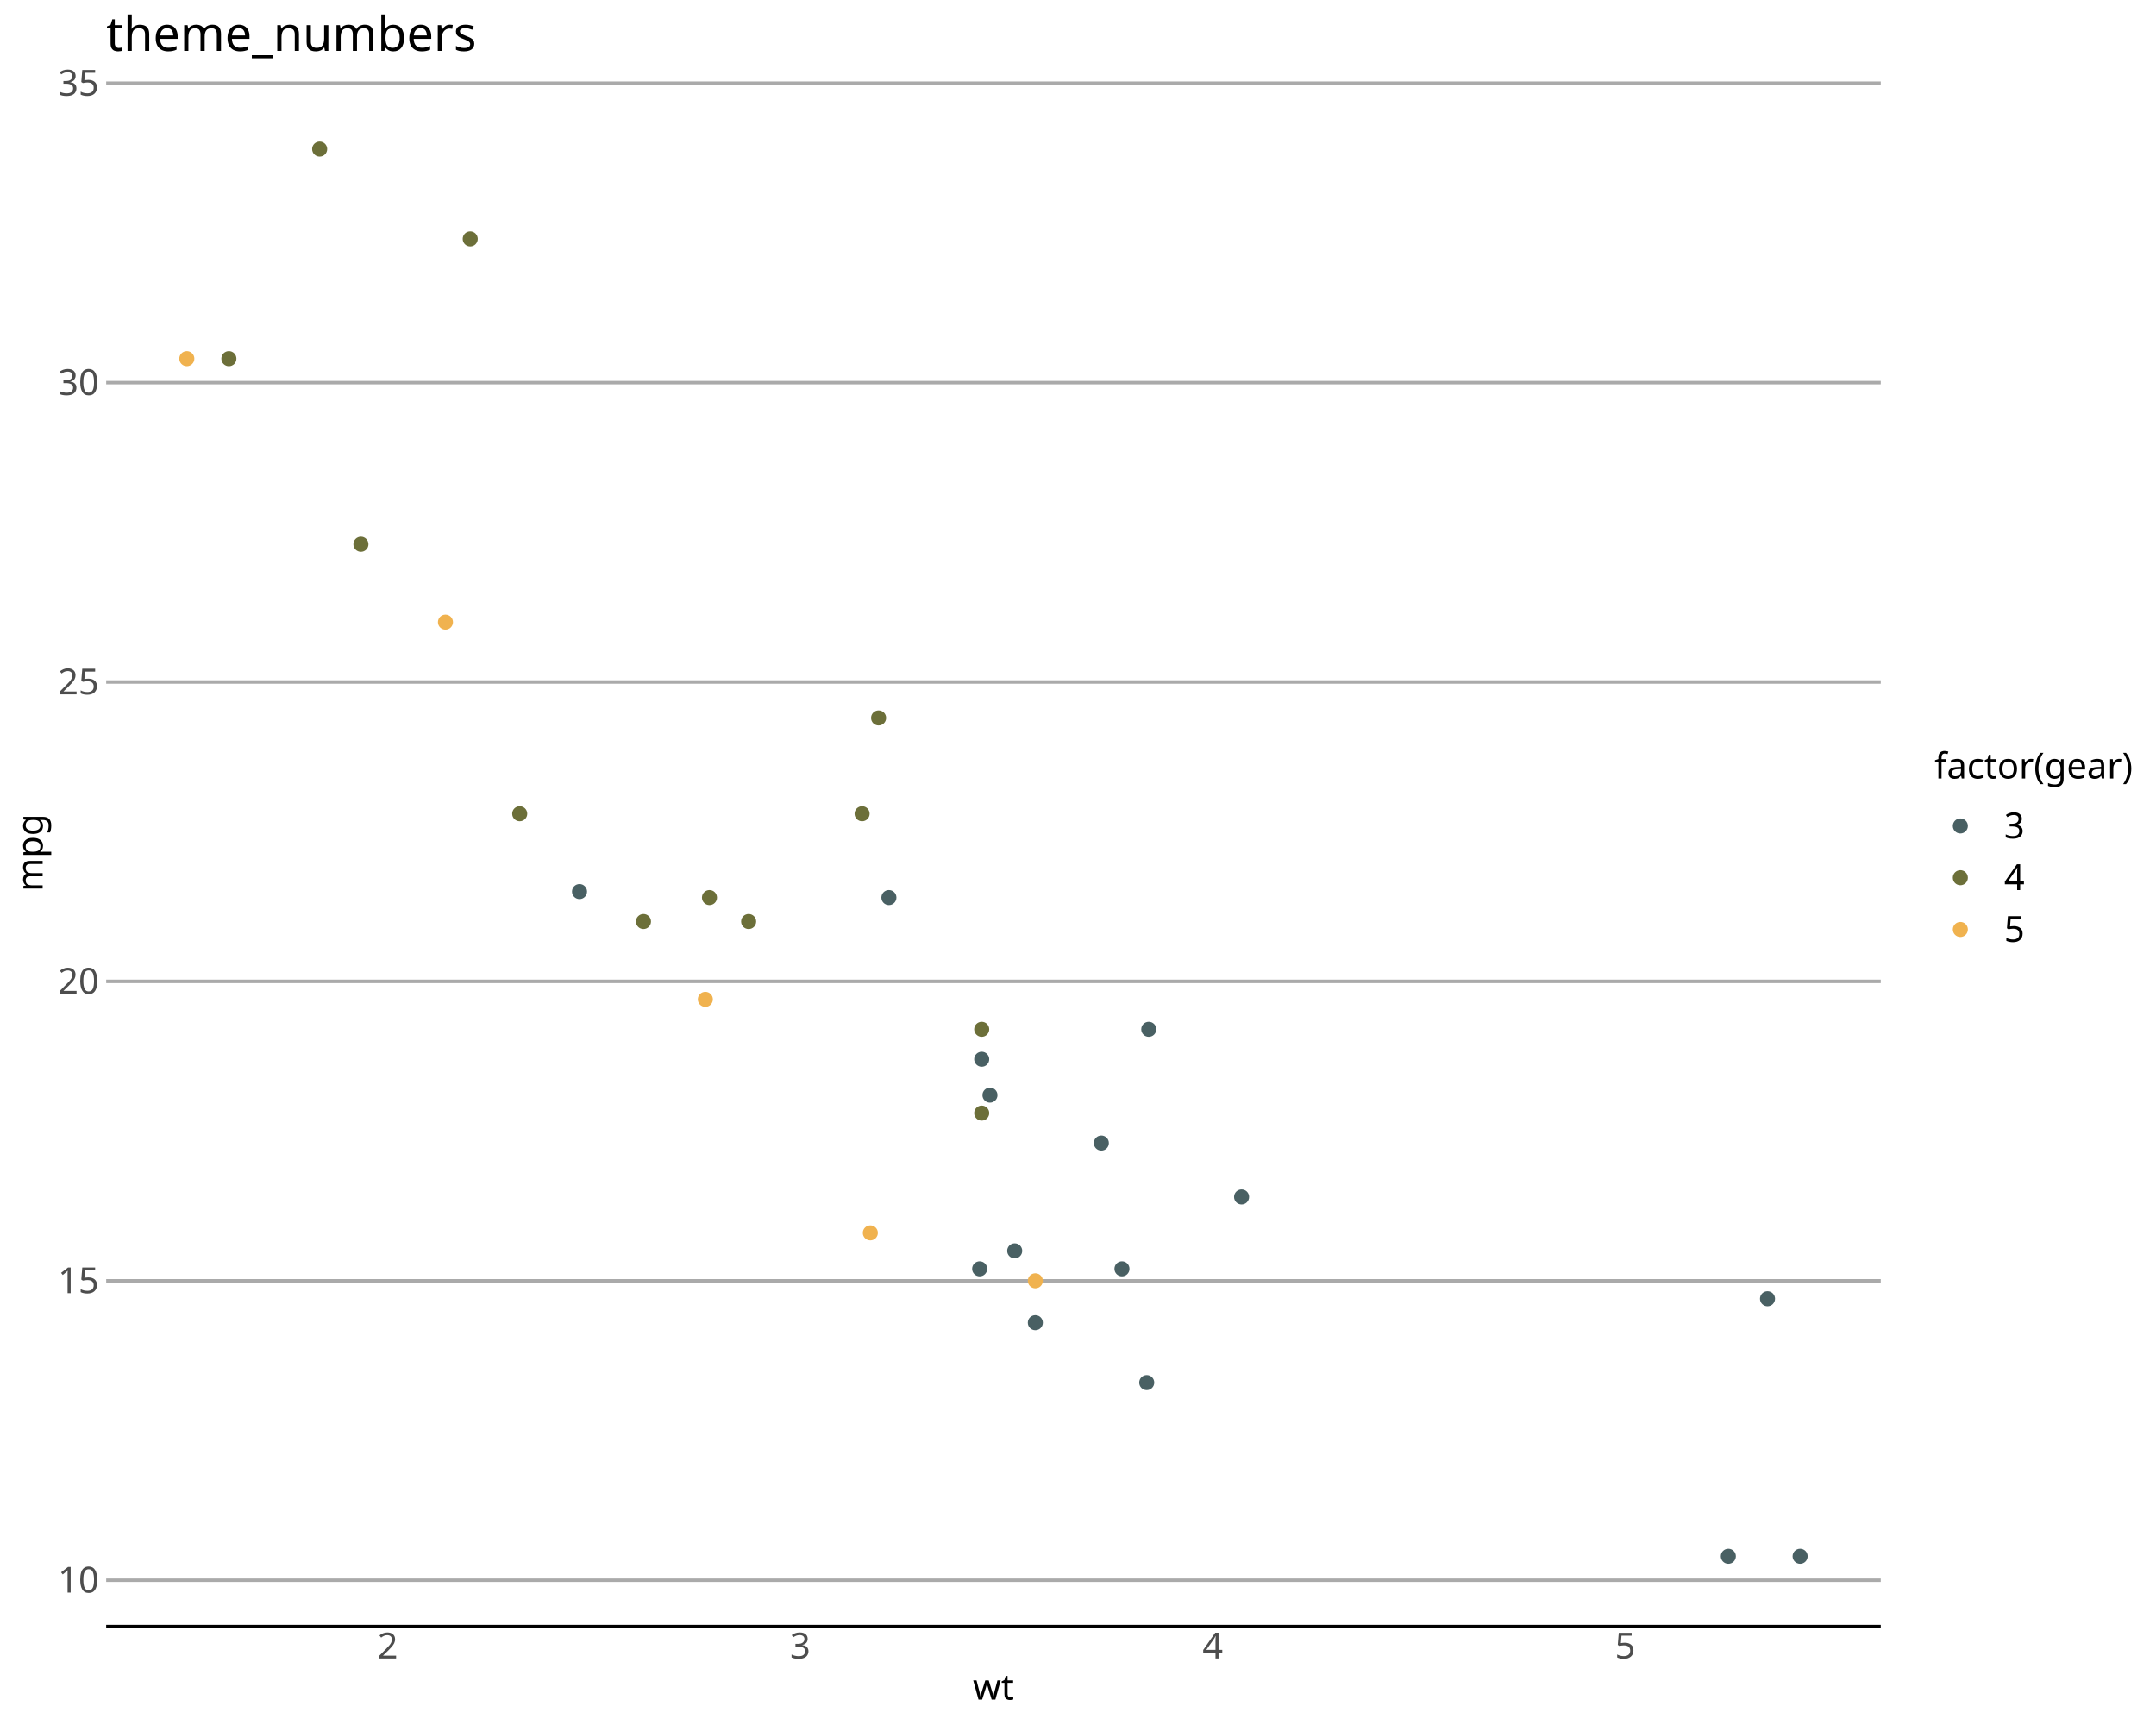
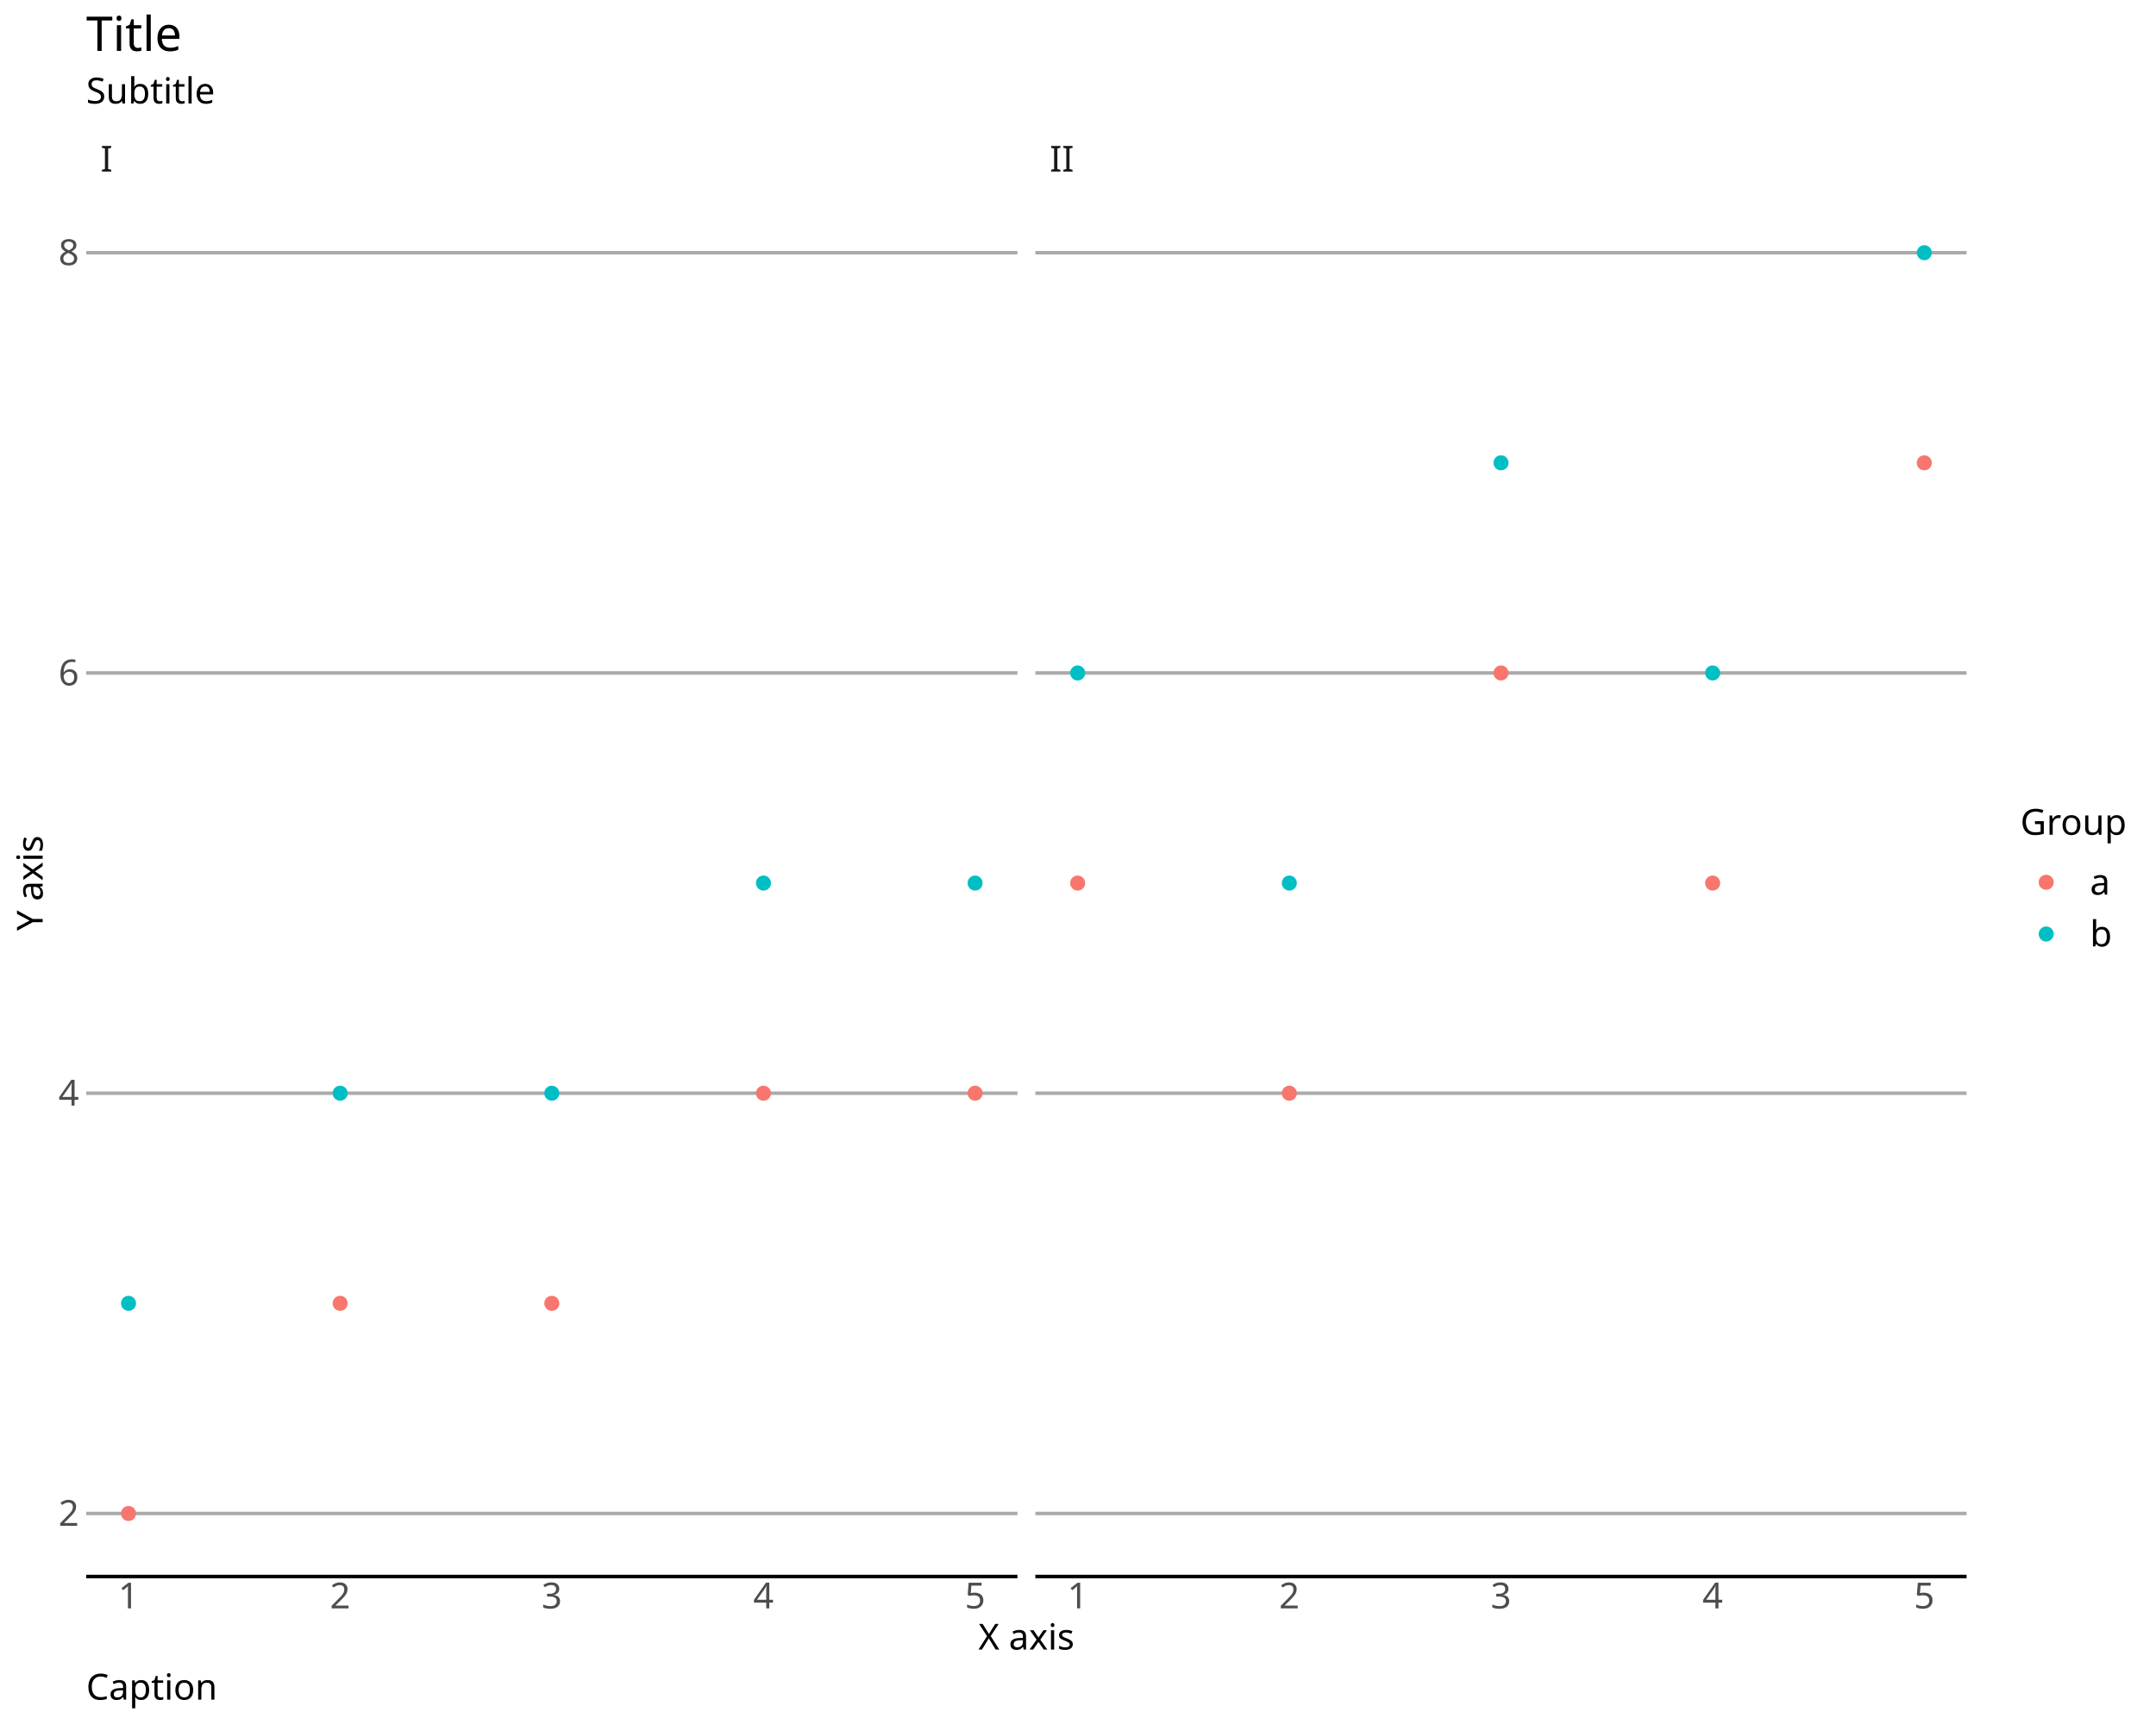
<svg xmlns="http://www.w3.org/2000/svg" class="svglite" data-engine-version="2.0" width="720.00pt" height="576.00pt" viewBox="0 0 720.00 576.00">
  <defs>
    <style type="text/css">
    .svglite line, .svglite polyline, .svglite polygon, .svglite path, .svglite rect, .svglite circle {
      fill: none;
      stroke: #000000;
      stroke-linecap: round;
      stroke-linejoin: round;
      stroke-miterlimit: 10.00;
    }
  </style>
  </defs>
  <rect width="100%" height="100%" style="stroke: none; fill: #FFFFFF;" />
  <defs>
    <clipPath id="cpMC4wMHw3MjAuMDB8MC4wMHw1NzYuMDA=">
      <rect x="0.00" y="0.00" width="720.00" height="576.00" />
    </clipPath>
  </defs>
  <g clip-path="url(#cpMC4wMHw3MjAuMDB8MC4wMHw1NzYuMDA=)">
    <rect x="0.00" y="0.00" width="720.00" height="576.00" style="stroke-width: 1.16; stroke: #FFFFFF; fill: #FFFFFF;" />
  </g>
  <defs>
-     <clipPath id="cpMzUuNDZ8NjI4LjA4fDI2LjI5fDU0My4xNA==">
-       <rect x="35.46" y="26.29" width="592.63" height="516.86" />
+     <clipPath id="cpMjguNzh8MzM5Ljc4fDYzLjMzfDUyNi40Mg==">
+       <rect x="28.78" y="63.33" width="311.00" height="463.09" />
    </clipPath>
  </defs>
-   <g clip-path="url(#cpMzUuNDZ8NjI4LjA4fDI2LjI5fDU0My4xNA==)">
-     <polyline points="35.46,527.65 628.08,527.65 " style="stroke-width: 1.16; stroke: #AAAAAA; stroke-linecap: butt;" />
-     <polyline points="35.46,427.68 628.08,427.68 " style="stroke-width: 1.16; stroke: #AAAAAA; stroke-linecap: butt;" />
-     <polyline points="35.46,327.70 628.08,327.70 " style="stroke-width: 1.16; stroke: #AAAAAA; stroke-linecap: butt;" />
-     <polyline points="35.46,227.73 628.08,227.73 " style="stroke-width: 1.16; stroke: #AAAAAA; stroke-linecap: butt;" />
-     <polyline points="35.46,127.76 628.08,127.76 " style="stroke-width: 1.16; stroke: #AAAAAA; stroke-linecap: butt;" />
-     <polyline points="35.46,27.79 628.08,27.79 " style="stroke-width: 1.16; stroke: #AAAAAA; stroke-linecap: butt;" />
-     <circle cx="214.89" cy="307.71" r="2.13" style="stroke-width: 0.77; stroke: #6C6F39; fill: #6C6F39;" />
-     <circle cx="250.01" cy="307.71" r="2.13" style="stroke-width: 0.77; stroke: #6C6F39; fill: #6C6F39;" />
-     <circle cx="173.56" cy="271.72" r="2.13" style="stroke-width: 0.77; stroke: #6C6F39; fill: #6C6F39;" />
-     <circle cx="296.85" cy="299.71" r="2.13" style="stroke-width: 0.77; stroke: #496063; fill: #496063;" />
-     <circle cx="327.84" cy="353.70" r="2.13" style="stroke-width: 0.77; stroke: #496063; fill: #496063;" />
-     <circle cx="330.60" cy="365.69" r="2.13" style="stroke-width: 0.77; stroke: #496063; fill: #496063;" />
-     <circle cx="345.75" cy="441.67" r="2.13" style="stroke-width: 0.77; stroke: #496063; fill: #496063;" />
-     <circle cx="293.41" cy="239.73" r="2.13" style="stroke-width: 0.77; stroke: #6C6F39; fill: #6C6F39;" />
-     <circle cx="287.90" cy="271.72" r="2.13" style="stroke-width: 0.77; stroke: #6C6F39; fill: #6C6F39;" />
-     <circle cx="327.84" cy="343.70" r="2.13" style="stroke-width: 0.77; stroke: #6C6F39; fill: #6C6F39;" />
-     <circle cx="327.84" cy="371.69" r="2.13" style="stroke-width: 0.77; stroke: #6C6F39; fill: #6C6F39;" />
-     <circle cx="414.63" cy="399.68" r="2.13" style="stroke-width: 0.77; stroke: #496063; fill: #496063;" />
-     <circle cx="367.79" cy="381.69" r="2.13" style="stroke-width: 0.77; stroke: #496063; fill: #496063;" />
-     <circle cx="374.68" cy="423.68" r="2.13" style="stroke-width: 0.77; stroke: #496063; fill: #496063;" />
-     <circle cx="577.18" cy="519.65" r="2.13" style="stroke-width: 0.77; stroke: #496063; fill: #496063;" />
-     <circle cx="601.15" cy="519.65" r="2.13" style="stroke-width: 0.77; stroke: #496063; fill: #496063;" />
-     <circle cx="590.26" cy="433.67" r="2.13" style="stroke-width: 0.77; stroke: #496063; fill: #496063;" />
-     <circle cx="157.03" cy="79.77" r="2.13" style="stroke-width: 0.77; stroke: #6C6F39; fill: #6C6F39;" />
-     <circle cx="76.44" cy="119.76" r="2.13" style="stroke-width: 0.77; stroke: #6C6F39; fill: #6C6F39;" />
-     <circle cx="106.75" cy="49.78" r="2.13" style="stroke-width: 0.77; stroke: #6C6F39; fill: #6C6F39;" />
-     <circle cx="193.53" cy="297.71" r="2.13" style="stroke-width: 0.77; stroke: #496063; fill: #496063;" />
-     <circle cx="338.86" cy="417.68" r="2.13" style="stroke-width: 0.77; stroke: #496063; fill: #496063;" />
-     <circle cx="327.16" cy="423.68" r="2.13" style="stroke-width: 0.77; stroke: #496063; fill: #496063;" />
-     <circle cx="382.95" cy="461.67" r="2.13" style="stroke-width: 0.77; stroke: #496063; fill: #496063;" />
-     <circle cx="383.63" cy="343.70" r="2.13" style="stroke-width: 0.77; stroke: #496063; fill: #496063;" />
-     <circle cx="120.53" cy="181.74" r="2.13" style="stroke-width: 0.77; stroke: #6C6F39; fill: #6C6F39;" />
-     <circle cx="148.76" cy="207.74" r="2.13" style="stroke-width: 0.77; stroke: #F0B24F; fill: #F0B24F;" />
-     <circle cx="62.39" cy="119.76" r="2.13" style="stroke-width: 0.77; stroke: #F0B24F; fill: #F0B24F;" />
-     <circle cx="290.65" cy="411.68" r="2.13" style="stroke-width: 0.77; stroke: #F0B24F; fill: #F0B24F;" />
-     <circle cx="235.55" cy="333.70" r="2.13" style="stroke-width: 0.77; stroke: #F0B24F; fill: #F0B24F;" />
-     <circle cx="345.75" cy="427.68" r="2.13" style="stroke-width: 0.77; stroke: #F0B24F; fill: #F0B24F;" />
-     <circle cx="236.93" cy="299.71" r="2.13" style="stroke-width: 0.77; stroke: #6C6F39; fill: #6C6F39;" />
+   <g clip-path="url(#cpMjguNzh8MzM5Ljc4fDYzLjMzfDUyNi40Mg==)">
+     <polyline points="28.78,505.37 339.78,505.37 " style="stroke-width: 1.16; stroke: #AAAAAA; stroke-linecap: butt;" />
+     <polyline points="28.78,365.04 339.78,365.04 " style="stroke-width: 1.16; stroke: #AAAAAA; stroke-linecap: butt;" />
+     <polyline points="28.78,224.71 339.78,224.71 " style="stroke-width: 1.16; stroke: #AAAAAA; stroke-linecap: butt;" />
+     <polyline points="28.78,84.38 339.78,84.38 " style="stroke-width: 1.16; stroke: #AAAAAA; stroke-linecap: butt;" />
+     <circle cx="42.92" cy="505.37" r="2.13" style="stroke-width: 0.77; stroke: #F8766D; fill: #F8766D;" />
+     <circle cx="184.28" cy="435.20" r="2.13" style="stroke-width: 0.77; stroke: #F8766D; fill: #F8766D;" />
+     <circle cx="325.64" cy="365.04" r="2.13" style="stroke-width: 0.77; stroke: #F8766D; fill: #F8766D;" />
+     <circle cx="113.60" cy="435.20" r="2.13" style="stroke-width: 0.77; stroke: #F8766D; fill: #F8766D;" />
+     <circle cx="254.96" cy="365.04" r="2.13" style="stroke-width: 0.77; stroke: #F8766D; fill: #F8766D;" />
+     <circle cx="42.92" cy="435.20" r="2.13" style="stroke-width: 0.77; stroke: #00BFC4; fill: #00BFC4;" />
+     <circle cx="184.28" cy="365.04" r="2.13" style="stroke-width: 0.77; stroke: #00BFC4; fill: #00BFC4;" />
+     <circle cx="325.64" cy="294.87" r="2.13" style="stroke-width: 0.77; stroke: #00BFC4; fill: #00BFC4;" />
+     <circle cx="113.60" cy="365.04" r="2.13" style="stroke-width: 0.77; stroke: #00BFC4; fill: #00BFC4;" />
+     <circle cx="254.96" cy="294.87" r="2.13" style="stroke-width: 0.77; stroke: #00BFC4; fill: #00BFC4;" />
  </g>
  <g clip-path="url(#cpMC4wMHw3MjAuMDB8MC4wMHw1NzYuMDA=)">
-     <text x="33.06" y="531.78" text-anchor="end" style="font-size: 12.00px; fill: #4D4D4D; font-family: sans;" textLength="13.35px" lengthAdjust="spacingAndGlyphs">10</text>
-     <text x="33.06" y="431.80" text-anchor="end" style="font-size: 12.00px; fill: #4D4D4D; font-family: sans;" textLength="13.35px" lengthAdjust="spacingAndGlyphs">15</text>
-     <text x="33.06" y="331.83" text-anchor="end" style="font-size: 12.00px; fill: #4D4D4D; font-family: sans;" textLength="13.35px" lengthAdjust="spacingAndGlyphs">20</text>
-     <text x="33.06" y="231.86" text-anchor="end" style="font-size: 12.00px; fill: #4D4D4D; font-family: sans;" textLength="13.35px" lengthAdjust="spacingAndGlyphs">25</text>
-     <text x="33.06" y="131.89" text-anchor="end" style="font-size: 12.00px; fill: #4D4D4D; font-family: sans;" textLength="13.35px" lengthAdjust="spacingAndGlyphs">30</text>
-     <text x="33.06" y="31.92" text-anchor="end" style="font-size: 12.00px; fill: #4D4D4D; font-family: sans;" textLength="13.35px" lengthAdjust="spacingAndGlyphs">35</text>
-     <polyline points="35.46,543.14 628.08,543.14 " style="stroke-width: 1.16; stroke-linecap: butt;" />
-     <text x="129.48" y="553.79" text-anchor="middle" style="font-size: 12.00px; fill: #4D4D4D; font-family: sans;" textLength="6.67px" lengthAdjust="spacingAndGlyphs">2</text>
-     <text x="267.23" y="553.79" text-anchor="middle" style="font-size: 12.00px; fill: #4D4D4D; font-family: sans;" textLength="6.67px" lengthAdjust="spacingAndGlyphs">3</text>
-     <text x="404.99" y="553.79" text-anchor="middle" style="font-size: 12.00px; fill: #4D4D4D; font-family: sans;" textLength="6.67px" lengthAdjust="spacingAndGlyphs">4</text>
-     <text x="542.74" y="553.79" text-anchor="middle" style="font-size: 12.00px; fill: #4D4D4D; font-family: sans;" textLength="6.67px" lengthAdjust="spacingAndGlyphs">5</text>
-     <text x="331.77" y="567.53" text-anchor="middle" style="font-size: 12.00px; font-family: sans;" textLength="12.00px" lengthAdjust="spacingAndGlyphs">wt</text>
-     <text transform="translate(14.24,284.72) rotate(-90)" text-anchor="middle" style="font-size: 12.00px; font-family: sans;" textLength="23.35px" lengthAdjust="spacingAndGlyphs">mpg</text>
-     <rect x="640.04" y="244.45" width="73.98" height="80.52" style="stroke-width: 1.16; stroke: none;" />
-     <text x="646.02" y="259.94" style="font-size: 12.00px; font-family: sans;" textLength="62.03px" lengthAdjust="spacingAndGlyphs">factor(gear)</text>
-     <rect x="646.02" y="267.16" width="17.28" height="17.28" style="stroke-width: 1.16; stroke: none;" />
-     <circle cx="654.66" cy="275.80" r="2.13" style="stroke-width: 0.77; stroke: #496063; fill: #496063;" />
-     <rect x="646.02" y="284.44" width="17.28" height="17.28" style="stroke-width: 1.16; stroke: none;" />
-     <circle cx="654.66" cy="293.08" r="2.13" style="stroke-width: 0.77; stroke: #6C6F39; fill: #6C6F39;" />
-     <rect x="646.02" y="301.72" width="17.28" height="17.28" style="stroke-width: 1.16; stroke: none;" />
-     <circle cx="654.66" cy="310.36" r="2.13" style="stroke-width: 0.77; stroke: #F0B24F; fill: #F0B24F;" />
-     <text x="669.27" y="279.93" style="font-size: 12.00px; font-family: sans;" textLength="6.67px" lengthAdjust="spacingAndGlyphs">3</text>
-     <text x="669.27" y="297.21" style="font-size: 12.00px; font-family: sans;" textLength="6.67px" lengthAdjust="spacingAndGlyphs">4</text>
-     <text x="669.27" y="314.49" style="font-size: 12.00px; font-family: sans;" textLength="6.67px" lengthAdjust="spacingAndGlyphs">5</text>
-     <text x="35.46" y="16.99" style="font-size: 16.00px; font-family: sans;" textLength="115.64px" lengthAdjust="spacingAndGlyphs">theme_numbers</text>
+ </g>
+   <defs>
+     <clipPath id="cpMzQ1Ljc2fDY1Ni43NXw2My4zM3w1MjYuNDI=">
+       <rect x="345.76" y="63.33" width="311.00" height="463.09" />
+     </clipPath>
+   </defs>
+   <g clip-path="url(#cpMzQ1Ljc2fDY1Ni43NXw2My4zM3w1MjYuNDI=)">
+     <polyline points="345.76,505.37 656.75,505.37 " style="stroke-width: 1.16; stroke: #AAAAAA; stroke-linecap: butt;" />
+     <polyline points="345.76,365.04 656.75,365.04 " style="stroke-width: 1.16; stroke: #AAAAAA; stroke-linecap: butt;" />
+     <polyline points="345.76,224.71 656.75,224.71 " style="stroke-width: 1.16; stroke: #AAAAAA; stroke-linecap: butt;" />
+     <polyline points="345.76,84.38 656.75,84.38 " style="stroke-width: 1.16; stroke: #AAAAAA; stroke-linecap: butt;" />
+     <circle cx="430.57" cy="365.04" r="2.13" style="stroke-width: 0.77; stroke: #F8766D; fill: #F8766D;" />
+     <circle cx="571.94" cy="294.87" r="2.13" style="stroke-width: 0.77; stroke: #F8766D; fill: #F8766D;" />
+     <circle cx="359.89" cy="294.87" r="2.13" style="stroke-width: 0.77; stroke: #F8766D; fill: #F8766D;" />
+     <circle cx="501.26" cy="224.71" r="2.13" style="stroke-width: 0.77; stroke: #F8766D; fill: #F8766D;" />
+     <circle cx="642.62" cy="154.54" r="2.13" style="stroke-width: 0.77; stroke: #F8766D; fill: #F8766D;" />
+     <circle cx="430.57" cy="294.87" r="2.13" style="stroke-width: 0.77; stroke: #00BFC4; fill: #00BFC4;" />
+     <circle cx="571.94" cy="224.71" r="2.13" style="stroke-width: 0.77; stroke: #00BFC4; fill: #00BFC4;" />
+     <circle cx="359.89" cy="224.71" r="2.13" style="stroke-width: 0.77; stroke: #00BFC4; fill: #00BFC4;" />
+     <circle cx="501.26" cy="154.54" r="2.13" style="stroke-width: 0.77; stroke: #00BFC4; fill: #00BFC4;" />
+     <circle cx="642.62" cy="84.38" r="2.13" style="stroke-width: 0.77; stroke: #00BFC4; fill: #00BFC4;" />
+   </g>
+   <g clip-path="url(#cpMC4wMHw3MjAuMDB8MC4wMHw1NzYuMDA=)">
+ </g>
+   <defs>
+     <clipPath id="cpMjguNzh8MzM5Ljc4fDQzLjAyfDYzLjMz">
+       <rect x="28.78" y="43.02" width="311.00" height="20.31" />
+     </clipPath>
+   </defs>
+   <g clip-path="url(#cpMjguNzh8MzM5Ljc4fDQzLjAyfDYzLjMz)">
+     <text x="33.56" y="57.30" style="font-size: 12.00px; fill: #1A1A1A; font-family: sans;" textLength="3.33px" lengthAdjust="spacingAndGlyphs">I</text>
+   </g>
+   <g clip-path="url(#cpMC4wMHw3MjAuMDB8MC4wMHw1NzYuMDA=)">
+ </g>
+   <defs>
+     <clipPath id="cpMzQ1Ljc2fDY1Ni43NXw0My4wMnw2My4zMw==">
+       <rect x="345.76" y="43.02" width="311.00" height="20.31" />
+     </clipPath>
+   </defs>
+   <g clip-path="url(#cpMzQ1Ljc2fDY1Ni43NXw0My4wMnw2My4zMw==)">
+     <text x="350.54" y="57.30" style="font-size: 12.00px; fill: #1A1A1A; font-family: sans;" textLength="6.67px" lengthAdjust="spacingAndGlyphs">II</text>
+   </g>
+   <g clip-path="url(#cpMC4wMHw3MjAuMDB8MC4wMHw1NzYuMDA=)">
+     <polyline points="28.78,526.42 339.78,526.42 " style="stroke-width: 1.16; stroke-linecap: butt;" />
+     <text x="42.92" y="537.07" text-anchor="middle" style="font-size: 12.00px; fill: #4D4D4D; font-family: sans;" textLength="6.67px" lengthAdjust="spacingAndGlyphs">1</text>
+     <text x="113.60" y="537.07" text-anchor="middle" style="font-size: 12.00px; fill: #4D4D4D; font-family: sans;" textLength="6.67px" lengthAdjust="spacingAndGlyphs">2</text>
+     <text x="184.28" y="537.07" text-anchor="middle" style="font-size: 12.00px; fill: #4D4D4D; font-family: sans;" textLength="6.67px" lengthAdjust="spacingAndGlyphs">3</text>
+     <text x="254.96" y="537.07" text-anchor="middle" style="font-size: 12.00px; fill: #4D4D4D; font-family: sans;" textLength="6.67px" lengthAdjust="spacingAndGlyphs">4</text>
+     <text x="325.64" y="537.07" text-anchor="middle" style="font-size: 12.00px; fill: #4D4D4D; font-family: sans;" textLength="6.67px" lengthAdjust="spacingAndGlyphs">5</text>
+     <polyline points="345.76,526.42 656.75,526.42 " style="stroke-width: 1.16; stroke-linecap: butt;" />
+     <text x="359.89" y="537.07" text-anchor="middle" style="font-size: 12.00px; fill: #4D4D4D; font-family: sans;" textLength="6.67px" lengthAdjust="spacingAndGlyphs">1</text>
+     <text x="430.57" y="537.07" text-anchor="middle" style="font-size: 12.00px; fill: #4D4D4D; font-family: sans;" textLength="6.67px" lengthAdjust="spacingAndGlyphs">2</text>
+     <text x="501.26" y="537.07" text-anchor="middle" style="font-size: 12.00px; fill: #4D4D4D; font-family: sans;" textLength="6.67px" lengthAdjust="spacingAndGlyphs">3</text>
+     <text x="571.94" y="537.07" text-anchor="middle" style="font-size: 12.00px; fill: #4D4D4D; font-family: sans;" textLength="6.67px" lengthAdjust="spacingAndGlyphs">4</text>
+     <text x="642.62" y="537.07" text-anchor="middle" style="font-size: 12.00px; fill: #4D4D4D; font-family: sans;" textLength="6.67px" lengthAdjust="spacingAndGlyphs">5</text>
+     <text x="26.39" y="509.50" text-anchor="end" style="font-size: 12.00px; fill: #4D4D4D; font-family: sans;" textLength="6.67px" lengthAdjust="spacingAndGlyphs">2</text>
+     <text x="26.39" y="369.17" text-anchor="end" style="font-size: 12.00px; fill: #4D4D4D; font-family: sans;" textLength="6.67px" lengthAdjust="spacingAndGlyphs">4</text>
+     <text x="26.39" y="228.84" text-anchor="end" style="font-size: 12.00px; fill: #4D4D4D; font-family: sans;" textLength="6.67px" lengthAdjust="spacingAndGlyphs">6</text>
+     <text x="26.39" y="88.51" text-anchor="end" style="font-size: 12.00px; fill: #4D4D4D; font-family: sans;" textLength="6.67px" lengthAdjust="spacingAndGlyphs">8</text>
+     <text x="342.77" y="550.80" text-anchor="middle" style="font-size: 12.00px; font-family: sans;" textLength="32.69px" lengthAdjust="spacingAndGlyphs">X axis</text>
+     <text transform="translate(14.24,294.87) rotate(-90)" text-anchor="middle" style="font-size: 12.00px; font-family: sans;" textLength="32.69px" lengthAdjust="spacingAndGlyphs">Y axis</text>
+     <rect x="668.71" y="263.25" width="45.31" height="63.24" style="stroke-width: 1.16; stroke: none;" />
+     <text x="674.69" y="278.73" style="font-size: 12.00px; font-family: sans;" textLength="33.36px" lengthAdjust="spacingAndGlyphs">Group</text>
+     <rect x="674.69" y="285.96" width="17.28" height="17.28" style="stroke-width: 1.16; stroke: none;" />
+     <circle cx="683.33" cy="294.60" r="2.13" style="stroke-width: 0.77; stroke: #F8766D; fill: #F8766D;" />
+     <rect x="674.69" y="303.24" width="17.28" height="17.28" style="stroke-width: 1.16; stroke: none;" />
+     <circle cx="683.33" cy="311.88" r="2.13" style="stroke-width: 0.77; stroke: #00BFC4; fill: #00BFC4;" />
+     <text x="697.94" y="298.73" style="font-size: 12.00px; font-family: sans;" textLength="6.67px" lengthAdjust="spacingAndGlyphs">a</text>
+     <text x="697.94" y="316.01" style="font-size: 12.00px; font-family: sans;" textLength="6.67px" lengthAdjust="spacingAndGlyphs">b</text>
+     <text x="28.78" y="34.55" style="font-size: 12.00px; font-family: sans;" textLength="40.02px" lengthAdjust="spacingAndGlyphs">Subtitle</text>
+     <text x="28.78" y="16.99" style="font-size: 16.00px; font-family: sans;" textLength="30.22px" lengthAdjust="spacingAndGlyphs">Title</text>
+     <text x="28.78" y="567.53" style="font-size: 12.00px; font-family: sans;" textLength="41.36px" lengthAdjust="spacingAndGlyphs">Caption</text>
  </g>
</svg>
